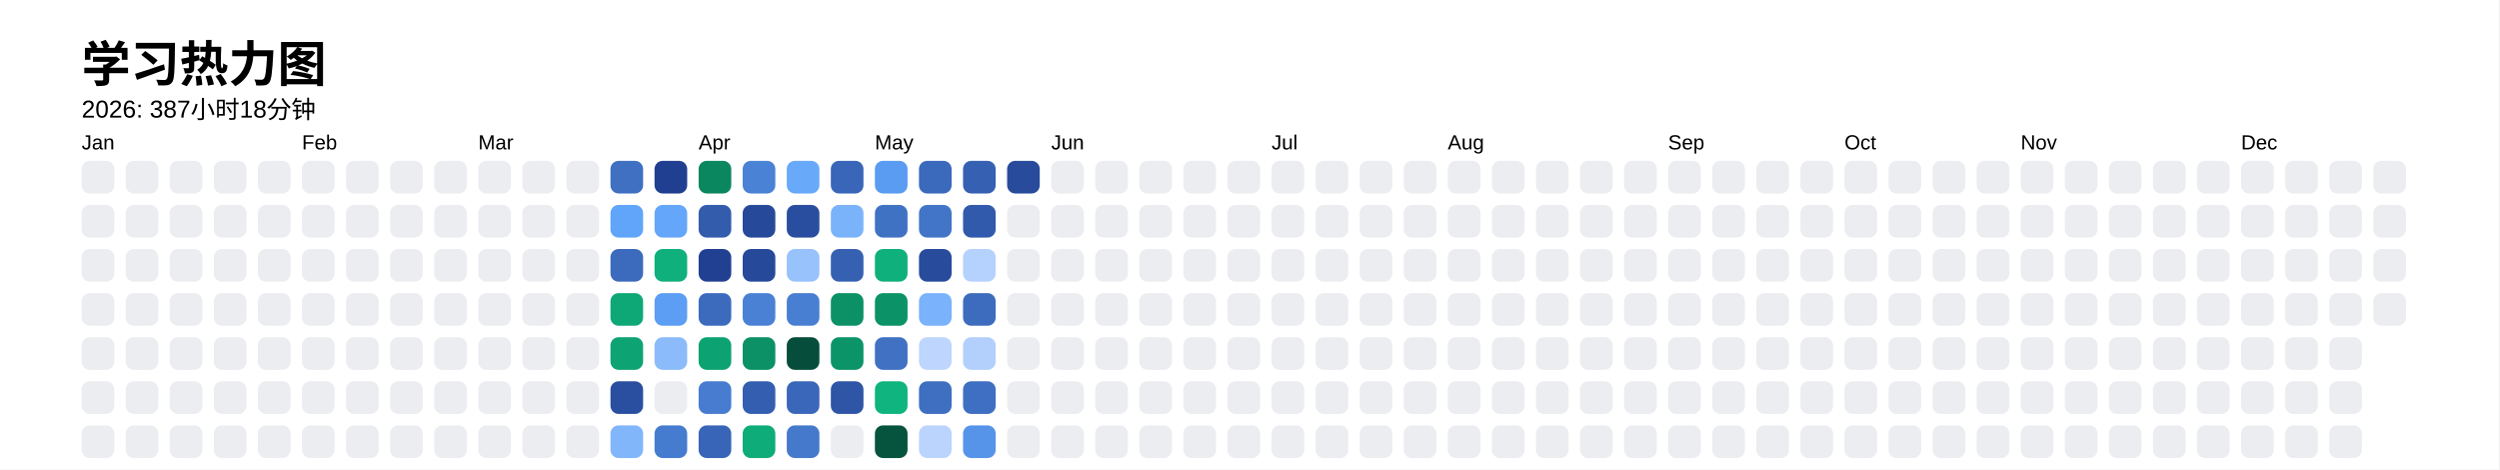
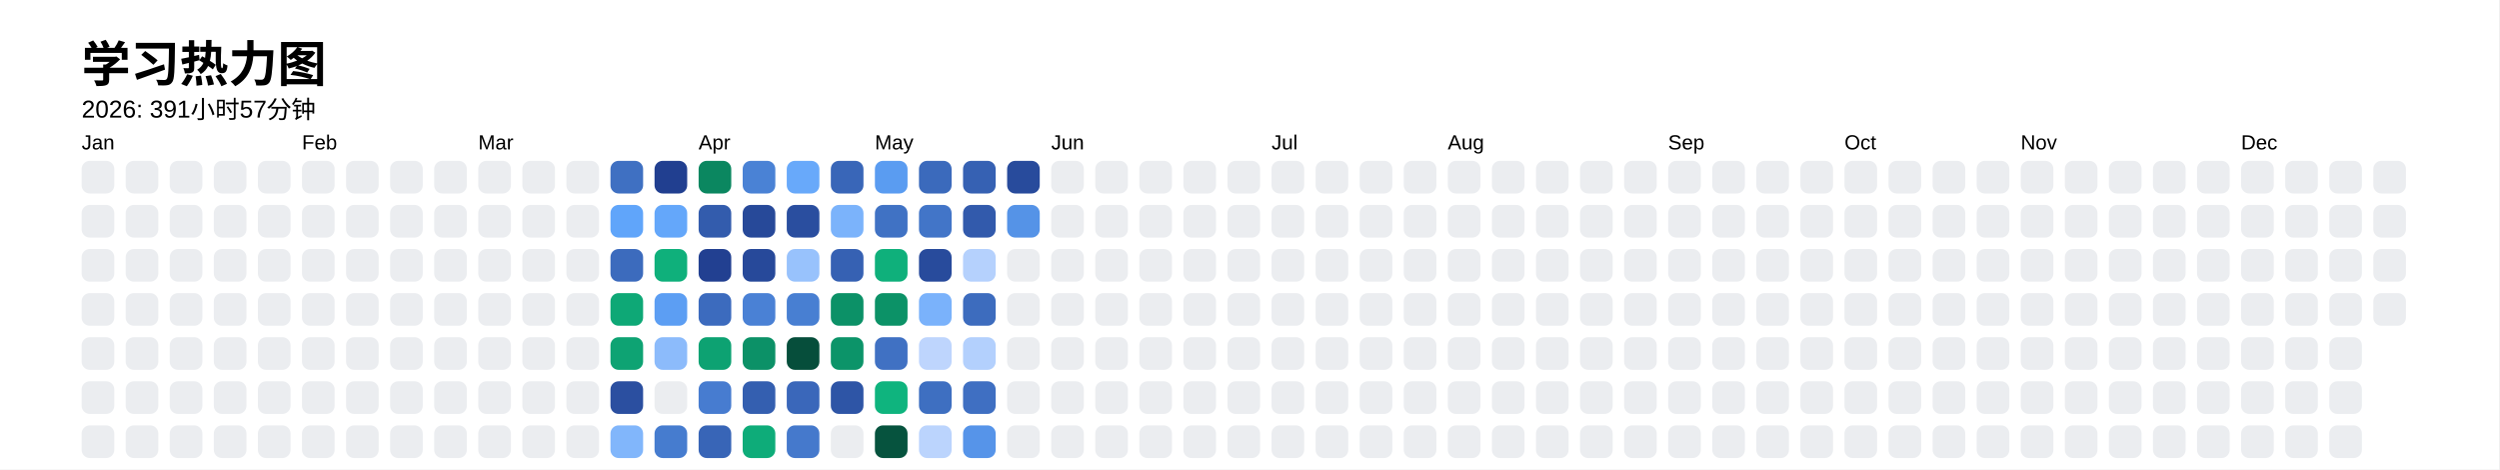
<svg xmlns="http://www.w3.org/2000/svg" style="background-color:white;" baseProfile="full" height="57.5mm" version="1.1" viewBox="0,0,306.2,57.5" width="306.2mm">
  <defs />
  <rect fill="#FFFFFF" height="57.5" width="306.2" x="0" y="0" />
  <text fill="#000000" style="font-size:6px; font-family:Arial; font-weight:bold;" x="10" y="10">学习热力图</text>
-   <text fill="#000000" style="font-size:3px; font-family:Arial;" x="10" y="14.4">2026: 387小时18分钟</text>
+   <text fill="#000000" style="font-size:3px; font-family:Arial;" x="10" y="14.4">2026: 391小时57分钟</text>
  <text fill="#000000" style="font-size:2.5px; font-family:Arial" x="10" y="18.3">Jan</text>
  <rect fill="#ebedf0" height="4" rx="1" ry="1" width="4" x="10" y="19.7" />
  <rect fill="#ebedf0" height="4" rx="1" ry="1" width="4" x="10" y="25.1" />
  <rect fill="#ebedf0" height="4" rx="1" ry="1" width="4" x="10" y="30.5" />
  <rect fill="#ebedf0" height="4" rx="1" ry="1" width="4" x="10" y="35.9" />
  <rect fill="#ebedf0" height="4" rx="1" ry="1" width="4" x="10" y="41.3" />
  <rect fill="#ebedf0" height="4" rx="1" ry="1" width="4" x="10" y="46.7" />
  <rect fill="#ebedf0" height="4" rx="1" ry="1" width="4" x="10" y="52.1" />
  <rect fill="#ebedf0" height="4" rx="1" ry="1" width="4" x="15.4" y="19.7" />
  <rect fill="#ebedf0" height="4" rx="1" ry="1" width="4" x="15.4" y="25.1" />
  <rect fill="#ebedf0" height="4" rx="1" ry="1" width="4" x="15.4" y="30.5" />
  <rect fill="#ebedf0" height="4" rx="1" ry="1" width="4" x="15.4" y="35.9" />
  <rect fill="#ebedf0" height="4" rx="1" ry="1" width="4" x="15.4" y="41.3" />
  <rect fill="#ebedf0" height="4" rx="1" ry="1" width="4" x="15.4" y="46.7" />
  <rect fill="#ebedf0" height="4" rx="1" ry="1" width="4" x="15.4" y="52.1" />
  <rect fill="#ebedf0" height="4" rx="1" ry="1" width="4" x="20.8" y="19.7" />
  <rect fill="#ebedf0" height="4" rx="1" ry="1" width="4" x="20.8" y="25.1" />
  <rect fill="#ebedf0" height="4" rx="1" ry="1" width="4" x="20.8" y="30.5" />
  <rect fill="#ebedf0" height="4" rx="1" ry="1" width="4" x="20.8" y="35.9" />
  <rect fill="#ebedf0" height="4" rx="1" ry="1" width="4" x="20.8" y="41.3" />
  <rect fill="#ebedf0" height="4" rx="1" ry="1" width="4" x="20.8" y="46.7" />
  <rect fill="#ebedf0" height="4" rx="1" ry="1" width="4" x="20.8" y="52.1" />
  <rect fill="#ebedf0" height="4" rx="1" ry="1" width="4" x="26.2" y="19.7" />
  <rect fill="#ebedf0" height="4" rx="1" ry="1" width="4" x="26.2" y="25.1" />
  <rect fill="#ebedf0" height="4" rx="1" ry="1" width="4" x="26.2" y="30.5" />
  <rect fill="#ebedf0" height="4" rx="1" ry="1" width="4" x="26.2" y="35.9" />
  <rect fill="#ebedf0" height="4" rx="1" ry="1" width="4" x="26.2" y="41.3" />
  <rect fill="#ebedf0" height="4" rx="1" ry="1" width="4" x="26.2" y="46.7" />
  <rect fill="#ebedf0" height="4" rx="1" ry="1" width="4" x="26.2" y="52.1" />
  <rect fill="#ebedf0" height="4" rx="1" ry="1" width="4" x="31.6" y="19.7" />
  <rect fill="#ebedf0" height="4" rx="1" ry="1" width="4" x="31.6" y="25.1" />
  <rect fill="#ebedf0" height="4" rx="1" ry="1" width="4" x="31.6" y="30.5" />
  <rect fill="#ebedf0" height="4" rx="1" ry="1" width="4" x="31.6" y="35.9" />
  <rect fill="#ebedf0" height="4" rx="1" ry="1" width="4" x="31.6" y="41.3" />
  <rect fill="#ebedf0" height="4" rx="1" ry="1" width="4" x="31.6" y="46.7" />
  <rect fill="#ebedf0" height="4" rx="1" ry="1" width="4" x="31.6" y="52.1" />
  <text fill="#000000" style="font-size:2.5px; font-family:Arial" x="37.0" y="18.3">Feb</text>
  <rect fill="#ebedf0" height="4" rx="1" ry="1" width="4" x="37.0" y="19.7" />
  <rect fill="#ebedf0" height="4" rx="1" ry="1" width="4" x="37.0" y="25.1" />
  <rect fill="#ebedf0" height="4" rx="1" ry="1" width="4" x="37.0" y="30.5" />
  <rect fill="#ebedf0" height="4" rx="1" ry="1" width="4" x="37.0" y="35.9" />
  <rect fill="#ebedf0" height="4" rx="1" ry="1" width="4" x="37.0" y="41.3" />
  <rect fill="#ebedf0" height="4" rx="1" ry="1" width="4" x="37.0" y="46.7" />
  <rect fill="#ebedf0" height="4" rx="1" ry="1" width="4" x="37.0" y="52.1" />
  <rect fill="#ebedf0" height="4" rx="1" ry="1" width="4" x="42.4" y="19.7" />
  <rect fill="#ebedf0" height="4" rx="1" ry="1" width="4" x="42.4" y="25.1" />
  <rect fill="#ebedf0" height="4" rx="1" ry="1" width="4" x="42.4" y="30.5" />
  <rect fill="#ebedf0" height="4" rx="1" ry="1" width="4" x="42.4" y="35.9" />
  <rect fill="#ebedf0" height="4" rx="1" ry="1" width="4" x="42.4" y="41.3" />
  <rect fill="#ebedf0" height="4" rx="1" ry="1" width="4" x="42.4" y="46.7" />
  <rect fill="#ebedf0" height="4" rx="1" ry="1" width="4" x="42.4" y="52.1" />
  <rect fill="#ebedf0" height="4" rx="1" ry="1" width="4" x="47.8" y="19.7" />
  <rect fill="#ebedf0" height="4" rx="1" ry="1" width="4" x="47.8" y="25.1" />
  <rect fill="#ebedf0" height="4" rx="1" ry="1" width="4" x="47.8" y="30.5" />
  <rect fill="#ebedf0" height="4" rx="1" ry="1" width="4" x="47.8" y="35.9" />
  <rect fill="#ebedf0" height="4" rx="1" ry="1" width="4" x="47.8" y="41.3" />
  <rect fill="#ebedf0" height="4" rx="1" ry="1" width="4" x="47.8" y="46.7" />
  <rect fill="#ebedf0" height="4" rx="1" ry="1" width="4" x="47.8" y="52.1" />
  <rect fill="#ebedf0" height="4" rx="1" ry="1" width="4" x="53.2" y="19.7" />
  <rect fill="#ebedf0" height="4" rx="1" ry="1" width="4" x="53.2" y="25.1" />
  <rect fill="#ebedf0" height="4" rx="1" ry="1" width="4" x="53.2" y="30.5" />
  <rect fill="#ebedf0" height="4" rx="1" ry="1" width="4" x="53.2" y="35.9" />
  <rect fill="#ebedf0" height="4" rx="1" ry="1" width="4" x="53.2" y="41.3" />
  <rect fill="#ebedf0" height="4" rx="1" ry="1" width="4" x="53.2" y="46.7" />
  <rect fill="#ebedf0" height="4" rx="1" ry="1" width="4" x="53.2" y="52.1" />
  <text fill="#000000" style="font-size:2.5px; font-family:Arial" x="58.6" y="18.3">Mar</text>
  <rect fill="#ebedf0" height="4" rx="1" ry="1" width="4" x="58.6" y="19.7" />
  <rect fill="#ebedf0" height="4" rx="1" ry="1" width="4" x="58.6" y="25.1" />
  <rect fill="#ebedf0" height="4" rx="1" ry="1" width="4" x="58.6" y="30.5" />
  <rect fill="#ebedf0" height="4" rx="1" ry="1" width="4" x="58.6" y="35.9" />
  <rect fill="#ebedf0" height="4" rx="1" ry="1" width="4" x="58.6" y="41.3" />
  <rect fill="#ebedf0" height="4" rx="1" ry="1" width="4" x="58.6" y="46.7" />
  <rect fill="#ebedf0" height="4" rx="1" ry="1" width="4" x="58.6" y="52.1" />
  <rect fill="#ebedf0" height="4" rx="1" ry="1" width="4" x="64" y="19.7" />
  <rect fill="#ebedf0" height="4" rx="1" ry="1" width="4" x="64" y="25.1" />
  <rect fill="#ebedf0" height="4" rx="1" ry="1" width="4" x="64" y="30.5" />
  <rect fill="#ebedf0" height="4" rx="1" ry="1" width="4" x="64" y="35.9" />
  <rect fill="#ebedf0" height="4" rx="1" ry="1" width="4" x="64" y="41.3" />
  <rect fill="#ebedf0" height="4" rx="1" ry="1" width="4" x="64" y="46.7" />
  <rect fill="#ebedf0" height="4" rx="1" ry="1" width="4" x="64" y="52.1" />
  <rect fill="#ebedf0" height="4" rx="1" ry="1" width="4" x="69.4" y="19.7" />
  <rect fill="#ebedf0" height="4" rx="1" ry="1" width="4" x="69.4" y="25.1" />
  <rect fill="#ebedf0" height="4" rx="1" ry="1" width="4" x="69.4" y="30.5" />
  <rect fill="#ebedf0" height="4" rx="1" ry="1" width="4" x="69.4" y="35.9" />
  <rect fill="#ebedf0" height="4" rx="1" ry="1" width="4" x="69.4" y="41.3" />
  <rect fill="#ebedf0" height="4" rx="1" ry="1" width="4" x="69.4" y="46.7" />
  <rect fill="#ebedf0" height="4" rx="1" ry="1" width="4" x="69.4" y="52.1" />
  <rect fill="#3f70c2" height="4" rx="1" ry="1" width="4" x="74.8" y="19.7" />
  <rect fill="#60a5fa" height="4" rx="1" ry="1" width="4" x="74.8" y="25.1" />
  <rect fill="#3c6bbd" height="4" rx="1" ry="1" width="4" x="74.8" y="30.5" />
  <rect fill="#0ea876" height="4" rx="1" ry="1" width="4" x="74.8" y="35.9" />
  <rect fill="#0ea373" height="4" rx="1" ry="1" width="4" x="74.8" y="41.3" />
  <rect fill="#2b4fa0" height="4" rx="1" ry="1" width="4" x="74.8" y="46.7" />
  <rect fill="#81b6fb" height="4" rx="1" ry="1" width="4" x="74.8" y="52.1" />
  <rect fill="#213f90" height="4" rx="1" ry="1" width="4" x="80.2" y="19.7" />
  <rect fill="#64a7fa" height="4" rx="1" ry="1" width="4" x="80.2" y="25.1" />
  <rect fill="#0fb07b" height="4" rx="1" ry="1" width="4" x="80.2" y="30.5" />
  <rect fill="#5c9ef3" height="4" rx="1" ry="1" width="4" x="80.2" y="35.9" />
  <rect fill="#8cbbfb" height="4" rx="1" ry="1" width="4" x="80.2" y="41.3" />
  <rect fill="#ebedf0" height="4" rx="1" ry="1" width="4" x="80.2" y="46.7" />
  <rect fill="#467ccf" height="4" rx="1" ry="1" width="4" x="80.2" y="52.1" />
  <text fill="#000000" style="font-size:2.5px; font-family:Arial" x="85.6" y="18.3">Apr</text>
  <rect fill="#0b8760" height="4" rx="1" ry="1" width="4" x="85.6" y="19.7" />
  <rect fill="#335cad" height="4" rx="1" ry="1" width="4" x="85.6" y="25.1" />
  <rect fill="#224091" height="4" rx="1" ry="1" width="4" x="85.6" y="30.5" />
  <rect fill="#3c6bbe" height="4" rx="1" ry="1" width="4" x="85.6" y="35.9" />
  <rect fill="#0da272" height="4" rx="1" ry="1" width="4" x="85.6" y="41.3" />
  <rect fill="#477cd0" height="4" rx="1" ry="1" width="4" x="85.6" y="46.7" />
  <rect fill="#3865b7" height="4" rx="1" ry="1" width="4" x="85.6" y="52.1" />
  <rect fill="#4a82d5" height="4" rx="1" ry="1" width="4" x="91" y="19.7" />
  <rect fill="#274999" height="4" rx="1" ry="1" width="4" x="91" y="25.1" />
  <rect fill="#27499a" height="4" rx="1" ry="1" width="4" x="91" y="30.5" />
  <rect fill="#4a81d5" height="4" rx="1" ry="1" width="4" x="91" y="35.9" />
  <rect fill="#0c9167" height="4" rx="1" ry="1" width="4" x="91" y="41.3" />
  <rect fill="#345fb0" height="4" rx="1" ry="1" width="4" x="91" y="46.7" />
  <rect fill="#0eac79" height="4" rx="1" ry="1" width="4" x="91" y="52.1" />
  <rect fill="#68a9fa" height="4" rx="1" ry="1" width="4" x="96.4" y="19.7" />
  <rect fill="#2a4e9f" height="4" rx="1" ry="1" width="4" x="96.4" y="25.1" />
  <rect fill="#98c2fc" height="4" rx="1" ry="1" width="4" x="96.4" y="30.5" />
  <rect fill="#487fd2" height="4" rx="1" ry="1" width="4" x="96.4" y="35.9" />
  <rect fill="#064e3b" height="4" rx="1" ry="1" width="4" x="96.4" y="41.3" />
  <rect fill="#3a67ba" height="4" rx="1" ry="1" width="4" x="96.4" y="46.7" />
  <rect fill="#4579cc" height="4" rx="1" ry="1" width="4" x="96.4" y="52.1" />
  <rect fill="#3966b8" height="4" rx="1" ry="1" width="4" x="101.8" y="19.7" />
  <rect fill="#7bb3fb" height="4" rx="1" ry="1" width="4" x="101.8" y="25.1" />
  <rect fill="#3661b3" height="4" rx="1" ry="1" width="4" x="101.8" y="30.5" />
  <rect fill="#0c9167" height="4" rx="1" ry="1" width="4" x="101.8" y="35.9" />
  <rect fill="#0c9469" height="4" rx="1" ry="1" width="4" x="101.8" y="41.3" />
  <rect fill="#2e55a6" height="4" rx="1" ry="1" width="4" x="101.8" y="46.7" />
  <rect fill="#ebedf0" height="4" rx="1" ry="1" width="4" x="101.8" y="52.1" />
  <text fill="#000000" style="font-size:2.5px; font-family:Arial" x="107.2" y="18.3">May</text>
  <rect fill="#5a9cf1" height="4" rx="1" ry="1" width="4" x="107.2" y="19.7" />
  <rect fill="#4072c4" height="4" rx="1" ry="1" width="4" x="107.2" y="25.1" />
  <rect fill="#0fb07b" height="4" rx="1" ry="1" width="4" x="107.2" y="30.5" />
  <rect fill="#0c9267" height="4" rx="1" ry="1" width="4" x="107.2" y="35.9" />
  <rect fill="#4071c3" height="4" rx="1" ry="1" width="4" x="107.2" y="41.3" />
  <rect fill="#0fb47e" height="4" rx="1" ry="1" width="4" x="107.2" y="46.7" />
  <rect fill="#06533e" height="4" rx="1" ry="1" width="4" x="107.2" y="52.1" />
  <rect fill="#3b6abc" height="4" rx="1" ry="1" width="4" x="112.6" y="19.7" />
  <rect fill="#4275c8" height="4" rx="1" ry="1" width="4" x="112.6" y="25.1" />
  <rect fill="#284b9c" height="4" rx="1" ry="1" width="4" x="112.6" y="30.5" />
  <rect fill="#7ab2fb" height="4" rx="1" ry="1" width="4" x="112.6" y="35.9" />
  <rect fill="#bed5fd" height="4" rx="1" ry="1" width="4" x="112.6" y="41.3" />
  <rect fill="#3e6fc1" height="4" rx="1" ry="1" width="4" x="112.6" y="46.7" />
  <rect fill="#bbd4fd" height="4" rx="1" ry="1" width="4" x="112.6" y="52.1" />
  <rect fill="#3661b3" height="4" rx="1" ry="1" width="4" x="118" y="19.7" />
  <rect fill="#325aac" height="4" rx="1" ry="1" width="4" x="118" y="25.1" />
  <rect fill="#b5d1fd" height="4" rx="1" ry="1" width="4" x="118" y="30.5" />
  <rect fill="#3d6cbe" height="4" rx="1" ry="1" width="4" x="118" y="35.9" />
  <rect fill="#b3d0fd" height="4" rx="1" ry="1" width="4" x="118" y="41.3" />
  <rect fill="#3f6fc2" height="4" rx="1" ry="1" width="4" x="118" y="46.7" />
  <rect fill="#5694e9" height="4" rx="1" ry="1" width="4" x="118" y="52.1" />
  <rect fill="#284b9c" height="4" rx="1" ry="1" width="4" x="123.4" y="19.7" />
-   <rect fill="#ebedf0" height="4" rx="1" ry="1" width="4" x="123.4" y="25.1" />
+   <rect fill="#5593e7" height="4" rx="1" ry="1" width="4" x="123.4" y="25.1" />
  <rect fill="#ebedf0" height="4" rx="1" ry="1" width="4" x="123.4" y="30.5" />
  <rect fill="#ebedf0" height="4" rx="1" ry="1" width="4" x="123.4" y="35.9" />
  <rect fill="#ebedf0" height="4" rx="1" ry="1" width="4" x="123.4" y="41.3" />
  <rect fill="#ebedf0" height="4" rx="1" ry="1" width="4" x="123.4" y="46.7" />
  <rect fill="#ebedf0" height="4" rx="1" ry="1" width="4" x="123.4" y="52.1" />
  <text fill="#000000" style="font-size:2.5px; font-family:Arial" x="128.8" y="18.3">Jun</text>
  <rect fill="#ebedf0" height="4" rx="1" ry="1" width="4" x="128.8" y="19.7" />
  <rect fill="#ebedf0" height="4" rx="1" ry="1" width="4" x="128.8" y="25.1" />
  <rect fill="#ebedf0" height="4" rx="1" ry="1" width="4" x="128.8" y="30.5" />
  <rect fill="#ebedf0" height="4" rx="1" ry="1" width="4" x="128.8" y="35.9" />
  <rect fill="#ebedf0" height="4" rx="1" ry="1" width="4" x="128.8" y="41.3" />
  <rect fill="#ebedf0" height="4" rx="1" ry="1" width="4" x="128.8" y="46.7" />
  <rect fill="#ebedf0" height="4" rx="1" ry="1" width="4" x="128.8" y="52.1" />
  <rect fill="#ebedf0" height="4" rx="1" ry="1" width="4" x="134.2" y="19.7" />
  <rect fill="#ebedf0" height="4" rx="1" ry="1" width="4" x="134.2" y="25.1" />
  <rect fill="#ebedf0" height="4" rx="1" ry="1" width="4" x="134.2" y="30.5" />
  <rect fill="#ebedf0" height="4" rx="1" ry="1" width="4" x="134.2" y="35.9" />
  <rect fill="#ebedf0" height="4" rx="1" ry="1" width="4" x="134.2" y="41.3" />
  <rect fill="#ebedf0" height="4" rx="1" ry="1" width="4" x="134.2" y="46.7" />
  <rect fill="#ebedf0" height="4" rx="1" ry="1" width="4" x="134.2" y="52.1" />
  <rect fill="#ebedf0" height="4" rx="1" ry="1" width="4" x="139.6" y="19.7" />
  <rect fill="#ebedf0" height="4" rx="1" ry="1" width="4" x="139.6" y="25.1" />
  <rect fill="#ebedf0" height="4" rx="1" ry="1" width="4" x="139.6" y="30.5" />
  <rect fill="#ebedf0" height="4" rx="1" ry="1" width="4" x="139.6" y="35.9" />
  <rect fill="#ebedf0" height="4" rx="1" ry="1" width="4" x="139.6" y="41.3" />
  <rect fill="#ebedf0" height="4" rx="1" ry="1" width="4" x="139.6" y="46.7" />
  <rect fill="#ebedf0" height="4" rx="1" ry="1" width="4" x="139.6" y="52.1" />
  <rect fill="#ebedf0" height="4" rx="1" ry="1" width="4" x="145" y="19.7" />
  <rect fill="#ebedf0" height="4" rx="1" ry="1" width="4" x="145" y="25.1" />
  <rect fill="#ebedf0" height="4" rx="1" ry="1" width="4" x="145" y="30.5" />
  <rect fill="#ebedf0" height="4" rx="1" ry="1" width="4" x="145" y="35.9" />
  <rect fill="#ebedf0" height="4" rx="1" ry="1" width="4" x="145" y="41.3" />
  <rect fill="#ebedf0" height="4" rx="1" ry="1" width="4" x="145" y="46.7" />
  <rect fill="#ebedf0" height="4" rx="1" ry="1" width="4" x="145" y="52.1" />
  <rect fill="#ebedf0" height="4" rx="1" ry="1" width="4" x="150.4" y="19.7" />
  <rect fill="#ebedf0" height="4" rx="1" ry="1" width="4" x="150.4" y="25.1" />
  <rect fill="#ebedf0" height="4" rx="1" ry="1" width="4" x="150.4" y="30.5" />
  <rect fill="#ebedf0" height="4" rx="1" ry="1" width="4" x="150.4" y="35.9" />
  <rect fill="#ebedf0" height="4" rx="1" ry="1" width="4" x="150.4" y="41.3" />
  <rect fill="#ebedf0" height="4" rx="1" ry="1" width="4" x="150.4" y="46.7" />
  <rect fill="#ebedf0" height="4" rx="1" ry="1" width="4" x="150.4" y="52.1" />
  <text fill="#000000" style="font-size:2.5px; font-family:Arial" x="155.8" y="18.3">Jul</text>
  <rect fill="#ebedf0" height="4" rx="1" ry="1" width="4" x="155.8" y="19.7" />
  <rect fill="#ebedf0" height="4" rx="1" ry="1" width="4" x="155.8" y="25.1" />
  <rect fill="#ebedf0" height="4" rx="1" ry="1" width="4" x="155.8" y="30.5" />
  <rect fill="#ebedf0" height="4" rx="1" ry="1" width="4" x="155.8" y="35.9" />
  <rect fill="#ebedf0" height="4" rx="1" ry="1" width="4" x="155.8" y="41.3" />
  <rect fill="#ebedf0" height="4" rx="1" ry="1" width="4" x="155.8" y="46.7" />
  <rect fill="#ebedf0" height="4" rx="1" ry="1" width="4" x="155.8" y="52.1" />
  <rect fill="#ebedf0" height="4" rx="1" ry="1" width="4" x="161.2" y="19.7" />
  <rect fill="#ebedf0" height="4" rx="1" ry="1" width="4" x="161.2" y="25.1" />
  <rect fill="#ebedf0" height="4" rx="1" ry="1" width="4" x="161.2" y="30.5" />
  <rect fill="#ebedf0" height="4" rx="1" ry="1" width="4" x="161.2" y="35.9" />
  <rect fill="#ebedf0" height="4" rx="1" ry="1" width="4" x="161.2" y="41.3" />
  <rect fill="#ebedf0" height="4" rx="1" ry="1" width="4" x="161.2" y="46.7" />
  <rect fill="#ebedf0" height="4" rx="1" ry="1" width="4" x="161.2" y="52.1" />
  <rect fill="#ebedf0" height="4" rx="1" ry="1" width="4" x="166.6" y="19.7" />
  <rect fill="#ebedf0" height="4" rx="1" ry="1" width="4" x="166.6" y="25.1" />
  <rect fill="#ebedf0" height="4" rx="1" ry="1" width="4" x="166.6" y="30.5" />
  <rect fill="#ebedf0" height="4" rx="1" ry="1" width="4" x="166.6" y="35.9" />
  <rect fill="#ebedf0" height="4" rx="1" ry="1" width="4" x="166.6" y="41.3" />
  <rect fill="#ebedf0" height="4" rx="1" ry="1" width="4" x="166.6" y="46.7" />
  <rect fill="#ebedf0" height="4" rx="1" ry="1" width="4" x="166.6" y="52.1" />
  <rect fill="#ebedf0" height="4" rx="1" ry="1" width="4" x="172" y="19.7" />
  <rect fill="#ebedf0" height="4" rx="1" ry="1" width="4" x="172" y="25.1" />
  <rect fill="#ebedf0" height="4" rx="1" ry="1" width="4" x="172" y="30.5" />
  <rect fill="#ebedf0" height="4" rx="1" ry="1" width="4" x="172" y="35.9" />
  <rect fill="#ebedf0" height="4" rx="1" ry="1" width="4" x="172" y="41.3" />
  <rect fill="#ebedf0" height="4" rx="1" ry="1" width="4" x="172" y="46.7" />
  <rect fill="#ebedf0" height="4" rx="1" ry="1" width="4" x="172" y="52.1" />
  <text fill="#000000" style="font-size:2.5px; font-family:Arial" x="177.4" y="18.3">Aug</text>
  <rect fill="#ebedf0" height="4" rx="1" ry="1" width="4" x="177.4" y="19.7" />
  <rect fill="#ebedf0" height="4" rx="1" ry="1" width="4" x="177.4" y="25.1" />
  <rect fill="#ebedf0" height="4" rx="1" ry="1" width="4" x="177.4" y="30.5" />
  <rect fill="#ebedf0" height="4" rx="1" ry="1" width="4" x="177.4" y="35.9" />
  <rect fill="#ebedf0" height="4" rx="1" ry="1" width="4" x="177.4" y="41.3" />
  <rect fill="#ebedf0" height="4" rx="1" ry="1" width="4" x="177.4" y="46.7" />
  <rect fill="#ebedf0" height="4" rx="1" ry="1" width="4" x="177.4" y="52.1" />
  <rect fill="#ebedf0" height="4" rx="1" ry="1" width="4" x="182.8" y="19.7" />
  <rect fill="#ebedf0" height="4" rx="1" ry="1" width="4" x="182.8" y="25.1" />
  <rect fill="#ebedf0" height="4" rx="1" ry="1" width="4" x="182.8" y="30.5" />
  <rect fill="#ebedf0" height="4" rx="1" ry="1" width="4" x="182.8" y="35.9" />
  <rect fill="#ebedf0" height="4" rx="1" ry="1" width="4" x="182.8" y="41.3" />
  <rect fill="#ebedf0" height="4" rx="1" ry="1" width="4" x="182.8" y="46.7" />
  <rect fill="#ebedf0" height="4" rx="1" ry="1" width="4" x="182.8" y="52.1" />
  <rect fill="#ebedf0" height="4" rx="1" ry="1" width="4" x="188.2" y="19.7" />
  <rect fill="#ebedf0" height="4" rx="1" ry="1" width="4" x="188.2" y="25.1" />
  <rect fill="#ebedf0" height="4" rx="1" ry="1" width="4" x="188.2" y="30.5" />
  <rect fill="#ebedf0" height="4" rx="1" ry="1" width="4" x="188.2" y="35.9" />
  <rect fill="#ebedf0" height="4" rx="1" ry="1" width="4" x="188.2" y="41.3" />
  <rect fill="#ebedf0" height="4" rx="1" ry="1" width="4" x="188.2" y="46.7" />
  <rect fill="#ebedf0" height="4" rx="1" ry="1" width="4" x="188.2" y="52.1" />
  <rect fill="#ebedf0" height="4" rx="1" ry="1" width="4" x="193.6" y="19.7" />
  <rect fill="#ebedf0" height="4" rx="1" ry="1" width="4" x="193.6" y="25.1" />
  <rect fill="#ebedf0" height="4" rx="1" ry="1" width="4" x="193.6" y="30.5" />
  <rect fill="#ebedf0" height="4" rx="1" ry="1" width="4" x="193.6" y="35.9" />
  <rect fill="#ebedf0" height="4" rx="1" ry="1" width="4" x="193.6" y="41.3" />
  <rect fill="#ebedf0" height="4" rx="1" ry="1" width="4" x="193.6" y="46.7" />
  <rect fill="#ebedf0" height="4" rx="1" ry="1" width="4" x="193.6" y="52.1" />
  <rect fill="#ebedf0" height="4" rx="1" ry="1" width="4" x="199" y="19.7" />
  <rect fill="#ebedf0" height="4" rx="1" ry="1" width="4" x="199" y="25.1" />
  <rect fill="#ebedf0" height="4" rx="1" ry="1" width="4" x="199" y="30.5" />
  <rect fill="#ebedf0" height="4" rx="1" ry="1" width="4" x="199" y="35.9" />
  <rect fill="#ebedf0" height="4" rx="1" ry="1" width="4" x="199" y="41.3" />
  <rect fill="#ebedf0" height="4" rx="1" ry="1" width="4" x="199" y="46.7" />
  <rect fill="#ebedf0" height="4" rx="1" ry="1" width="4" x="199" y="52.1" />
  <text fill="#000000" style="font-size:2.5px; font-family:Arial" x="204.4" y="18.3">Sep</text>
  <rect fill="#ebedf0" height="4" rx="1" ry="1" width="4" x="204.4" y="19.7" />
  <rect fill="#ebedf0" height="4" rx="1" ry="1" width="4" x="204.4" y="25.1" />
  <rect fill="#ebedf0" height="4" rx="1" ry="1" width="4" x="204.4" y="30.5" />
  <rect fill="#ebedf0" height="4" rx="1" ry="1" width="4" x="204.4" y="35.9" />
  <rect fill="#ebedf0" height="4" rx="1" ry="1" width="4" x="204.4" y="41.3" />
  <rect fill="#ebedf0" height="4" rx="1" ry="1" width="4" x="204.4" y="46.7" />
  <rect fill="#ebedf0" height="4" rx="1" ry="1" width="4" x="204.4" y="52.1" />
  <rect fill="#ebedf0" height="4" rx="1" ry="1" width="4" x="209.8" y="19.7" />
  <rect fill="#ebedf0" height="4" rx="1" ry="1" width="4" x="209.8" y="25.1" />
  <rect fill="#ebedf0" height="4" rx="1" ry="1" width="4" x="209.8" y="30.5" />
  <rect fill="#ebedf0" height="4" rx="1" ry="1" width="4" x="209.8" y="35.9" />
  <rect fill="#ebedf0" height="4" rx="1" ry="1" width="4" x="209.8" y="41.3" />
  <rect fill="#ebedf0" height="4" rx="1" ry="1" width="4" x="209.8" y="46.7" />
  <rect fill="#ebedf0" height="4" rx="1" ry="1" width="4" x="209.8" y="52.1" />
  <rect fill="#ebedf0" height="4" rx="1" ry="1" width="4" x="215.2" y="19.7" />
  <rect fill="#ebedf0" height="4" rx="1" ry="1" width="4" x="215.2" y="25.1" />
  <rect fill="#ebedf0" height="4" rx="1" ry="1" width="4" x="215.2" y="30.5" />
  <rect fill="#ebedf0" height="4" rx="1" ry="1" width="4" x="215.2" y="35.9" />
  <rect fill="#ebedf0" height="4" rx="1" ry="1" width="4" x="215.2" y="41.3" />
  <rect fill="#ebedf0" height="4" rx="1" ry="1" width="4" x="215.2" y="46.7" />
  <rect fill="#ebedf0" height="4" rx="1" ry="1" width="4" x="215.2" y="52.1" />
  <rect fill="#ebedf0" height="4" rx="1" ry="1" width="4" x="220.6" y="19.7" />
  <rect fill="#ebedf0" height="4" rx="1" ry="1" width="4" x="220.6" y="25.1" />
  <rect fill="#ebedf0" height="4" rx="1" ry="1" width="4" x="220.6" y="30.5" />
  <rect fill="#ebedf0" height="4" rx="1" ry="1" width="4" x="220.6" y="35.9" />
  <rect fill="#ebedf0" height="4" rx="1" ry="1" width="4" x="220.6" y="41.3" />
  <rect fill="#ebedf0" height="4" rx="1" ry="1" width="4" x="220.6" y="46.7" />
  <rect fill="#ebedf0" height="4" rx="1" ry="1" width="4" x="220.6" y="52.1" />
  <text fill="#000000" style="font-size:2.5px; font-family:Arial" x="226" y="18.3">Oct</text>
  <rect fill="#ebedf0" height="4" rx="1" ry="1" width="4" x="226" y="19.7" />
  <rect fill="#ebedf0" height="4" rx="1" ry="1" width="4" x="226" y="25.1" />
  <rect fill="#ebedf0" height="4" rx="1" ry="1" width="4" x="226" y="30.5" />
  <rect fill="#ebedf0" height="4" rx="1" ry="1" width="4" x="226" y="35.9" />
  <rect fill="#ebedf0" height="4" rx="1" ry="1" width="4" x="226" y="41.3" />
  <rect fill="#ebedf0" height="4" rx="1" ry="1" width="4" x="226" y="46.7" />
  <rect fill="#ebedf0" height="4" rx="1" ry="1" width="4" x="226" y="52.1" />
  <rect fill="#ebedf0" height="4" rx="1" ry="1" width="4" x="231.4" y="19.7" />
  <rect fill="#ebedf0" height="4" rx="1" ry="1" width="4" x="231.4" y="25.1" />
  <rect fill="#ebedf0" height="4" rx="1" ry="1" width="4" x="231.4" y="30.5" />
  <rect fill="#ebedf0" height="4" rx="1" ry="1" width="4" x="231.4" y="35.9" />
  <rect fill="#ebedf0" height="4" rx="1" ry="1" width="4" x="231.4" y="41.3" />
  <rect fill="#ebedf0" height="4" rx="1" ry="1" width="4" x="231.4" y="46.7" />
  <rect fill="#ebedf0" height="4" rx="1" ry="1" width="4" x="231.4" y="52.1" />
  <rect fill="#ebedf0" height="4" rx="1" ry="1" width="4" x="236.8" y="19.7" />
  <rect fill="#ebedf0" height="4" rx="1" ry="1" width="4" x="236.8" y="25.1" />
  <rect fill="#ebedf0" height="4" rx="1" ry="1" width="4" x="236.8" y="30.5" />
  <rect fill="#ebedf0" height="4" rx="1" ry="1" width="4" x="236.8" y="35.9" />
  <rect fill="#ebedf0" height="4" rx="1" ry="1" width="4" x="236.8" y="41.3" />
  <rect fill="#ebedf0" height="4" rx="1" ry="1" width="4" x="236.8" y="46.7" />
  <rect fill="#ebedf0" height="4" rx="1" ry="1" width="4" x="236.8" y="52.1" />
  <rect fill="#ebedf0" height="4" rx="1" ry="1" width="4" x="242.2" y="19.7" />
  <rect fill="#ebedf0" height="4" rx="1" ry="1" width="4" x="242.2" y="25.1" />
  <rect fill="#ebedf0" height="4" rx="1" ry="1" width="4" x="242.2" y="30.5" />
  <rect fill="#ebedf0" height="4" rx="1" ry="1" width="4" x="242.2" y="35.9" />
  <rect fill="#ebedf0" height="4" rx="1" ry="1" width="4" x="242.2" y="41.3" />
  <rect fill="#ebedf0" height="4" rx="1" ry="1" width="4" x="242.2" y="46.7" />
  <rect fill="#ebedf0" height="4" rx="1" ry="1" width="4" x="242.2" y="52.1" />
  <text fill="#000000" style="font-size:2.5px; font-family:Arial" x="247.6" y="18.3">Nov</text>
  <rect fill="#ebedf0" height="4" rx="1" ry="1" width="4" x="247.6" y="19.7" />
  <rect fill="#ebedf0" height="4" rx="1" ry="1" width="4" x="247.6" y="25.1" />
  <rect fill="#ebedf0" height="4" rx="1" ry="1" width="4" x="247.6" y="30.5" />
  <rect fill="#ebedf0" height="4" rx="1" ry="1" width="4" x="247.6" y="35.9" />
  <rect fill="#ebedf0" height="4" rx="1" ry="1" width="4" x="247.6" y="41.3" />
  <rect fill="#ebedf0" height="4" rx="1" ry="1" width="4" x="247.6" y="46.7" />
  <rect fill="#ebedf0" height="4" rx="1" ry="1" width="4" x="247.6" y="52.1" />
  <rect fill="#ebedf0" height="4" rx="1" ry="1" width="4" x="253" y="19.7" />
  <rect fill="#ebedf0" height="4" rx="1" ry="1" width="4" x="253" y="25.1" />
  <rect fill="#ebedf0" height="4" rx="1" ry="1" width="4" x="253" y="30.5" />
  <rect fill="#ebedf0" height="4" rx="1" ry="1" width="4" x="253" y="35.9" />
  <rect fill="#ebedf0" height="4" rx="1" ry="1" width="4" x="253" y="41.3" />
  <rect fill="#ebedf0" height="4" rx="1" ry="1" width="4" x="253" y="46.7" />
  <rect fill="#ebedf0" height="4" rx="1" ry="1" width="4" x="253" y="52.1" />
  <rect fill="#ebedf0" height="4" rx="1" ry="1" width="4" x="258.4" y="19.7" />
  <rect fill="#ebedf0" height="4" rx="1" ry="1" width="4" x="258.4" y="25.1" />
  <rect fill="#ebedf0" height="4" rx="1" ry="1" width="4" x="258.4" y="30.5" />
  <rect fill="#ebedf0" height="4" rx="1" ry="1" width="4" x="258.4" y="35.9" />
  <rect fill="#ebedf0" height="4" rx="1" ry="1" width="4" x="258.4" y="41.3" />
  <rect fill="#ebedf0" height="4" rx="1" ry="1" width="4" x="258.4" y="46.7" />
  <rect fill="#ebedf0" height="4" rx="1" ry="1" width="4" x="258.4" y="52.1" />
  <rect fill="#ebedf0" height="4" rx="1" ry="1" width="4" x="263.8" y="19.7" />
  <rect fill="#ebedf0" height="4" rx="1" ry="1" width="4" x="263.8" y="25.1" />
  <rect fill="#ebedf0" height="4" rx="1" ry="1" width="4" x="263.8" y="30.5" />
  <rect fill="#ebedf0" height="4" rx="1" ry="1" width="4" x="263.8" y="35.9" />
  <rect fill="#ebedf0" height="4" rx="1" ry="1" width="4" x="263.8" y="41.3" />
  <rect fill="#ebedf0" height="4" rx="1" ry="1" width="4" x="263.8" y="46.7" />
  <rect fill="#ebedf0" height="4" rx="1" ry="1" width="4" x="263.8" y="52.1" />
  <rect fill="#ebedf0" height="4" rx="1" ry="1" width="4" x="269.2" y="19.7" />
  <rect fill="#ebedf0" height="4" rx="1" ry="1" width="4" x="269.2" y="25.1" />
  <rect fill="#ebedf0" height="4" rx="1" ry="1" width="4" x="269.2" y="30.5" />
  <rect fill="#ebedf0" height="4" rx="1" ry="1" width="4" x="269.2" y="35.9" />
  <rect fill="#ebedf0" height="4" rx="1" ry="1" width="4" x="269.2" y="41.3" />
  <rect fill="#ebedf0" height="4" rx="1" ry="1" width="4" x="269.2" y="46.7" />
  <rect fill="#ebedf0" height="4" rx="1" ry="1" width="4" x="269.2" y="52.1" />
  <text fill="#000000" style="font-size:2.5px; font-family:Arial" x="274.6" y="18.3">Dec</text>
  <rect fill="#ebedf0" height="4" rx="1" ry="1" width="4" x="274.6" y="19.7" />
  <rect fill="#ebedf0" height="4" rx="1" ry="1" width="4" x="274.6" y="25.1" />
  <rect fill="#ebedf0" height="4" rx="1" ry="1" width="4" x="274.6" y="30.5" />
  <rect fill="#ebedf0" height="4" rx="1" ry="1" width="4" x="274.6" y="35.9" />
  <rect fill="#ebedf0" height="4" rx="1" ry="1" width="4" x="274.6" y="41.3" />
  <rect fill="#ebedf0" height="4" rx="1" ry="1" width="4" x="274.6" y="46.7" />
  <rect fill="#ebedf0" height="4" rx="1" ry="1" width="4" x="274.6" y="52.1" />
  <rect fill="#ebedf0" height="4" rx="1" ry="1" width="4" x="280" y="19.7" />
  <rect fill="#ebedf0" height="4" rx="1" ry="1" width="4" x="280" y="25.1" />
  <rect fill="#ebedf0" height="4" rx="1" ry="1" width="4" x="280" y="30.5" />
  <rect fill="#ebedf0" height="4" rx="1" ry="1" width="4" x="280" y="35.9" />
  <rect fill="#ebedf0" height="4" rx="1" ry="1" width="4" x="280" y="41.3" />
  <rect fill="#ebedf0" height="4" rx="1" ry="1" width="4" x="280" y="46.7" />
  <rect fill="#ebedf0" height="4" rx="1" ry="1" width="4" x="280" y="52.1" />
  <rect fill="#ebedf0" height="4" rx="1" ry="1" width="4" x="285.4" y="19.7" />
  <rect fill="#ebedf0" height="4" rx="1" ry="1" width="4" x="285.4" y="25.1" />
  <rect fill="#ebedf0" height="4" rx="1" ry="1" width="4" x="285.4" y="30.5" />
  <rect fill="#ebedf0" height="4" rx="1" ry="1" width="4" x="285.4" y="35.9" />
  <rect fill="#ebedf0" height="4" rx="1" ry="1" width="4" x="285.4" y="41.3" />
  <rect fill="#ebedf0" height="4" rx="1" ry="1" width="4" x="285.4" y="46.7" />
  <rect fill="#ebedf0" height="4" rx="1" ry="1" width="4" x="285.4" y="52.1" />
  <rect fill="#ebedf0" height="4" rx="1" ry="1" width="4" x="290.8" y="19.7" />
  <rect fill="#ebedf0" height="4" rx="1" ry="1" width="4" x="290.8" y="25.1" />
  <rect fill="#ebedf0" height="4" rx="1" ry="1" width="4" x="290.8" y="30.5" />
  <rect fill="#ebedf0" height="4" rx="1" ry="1" width="4" x="290.8" y="35.9" />
</svg>
